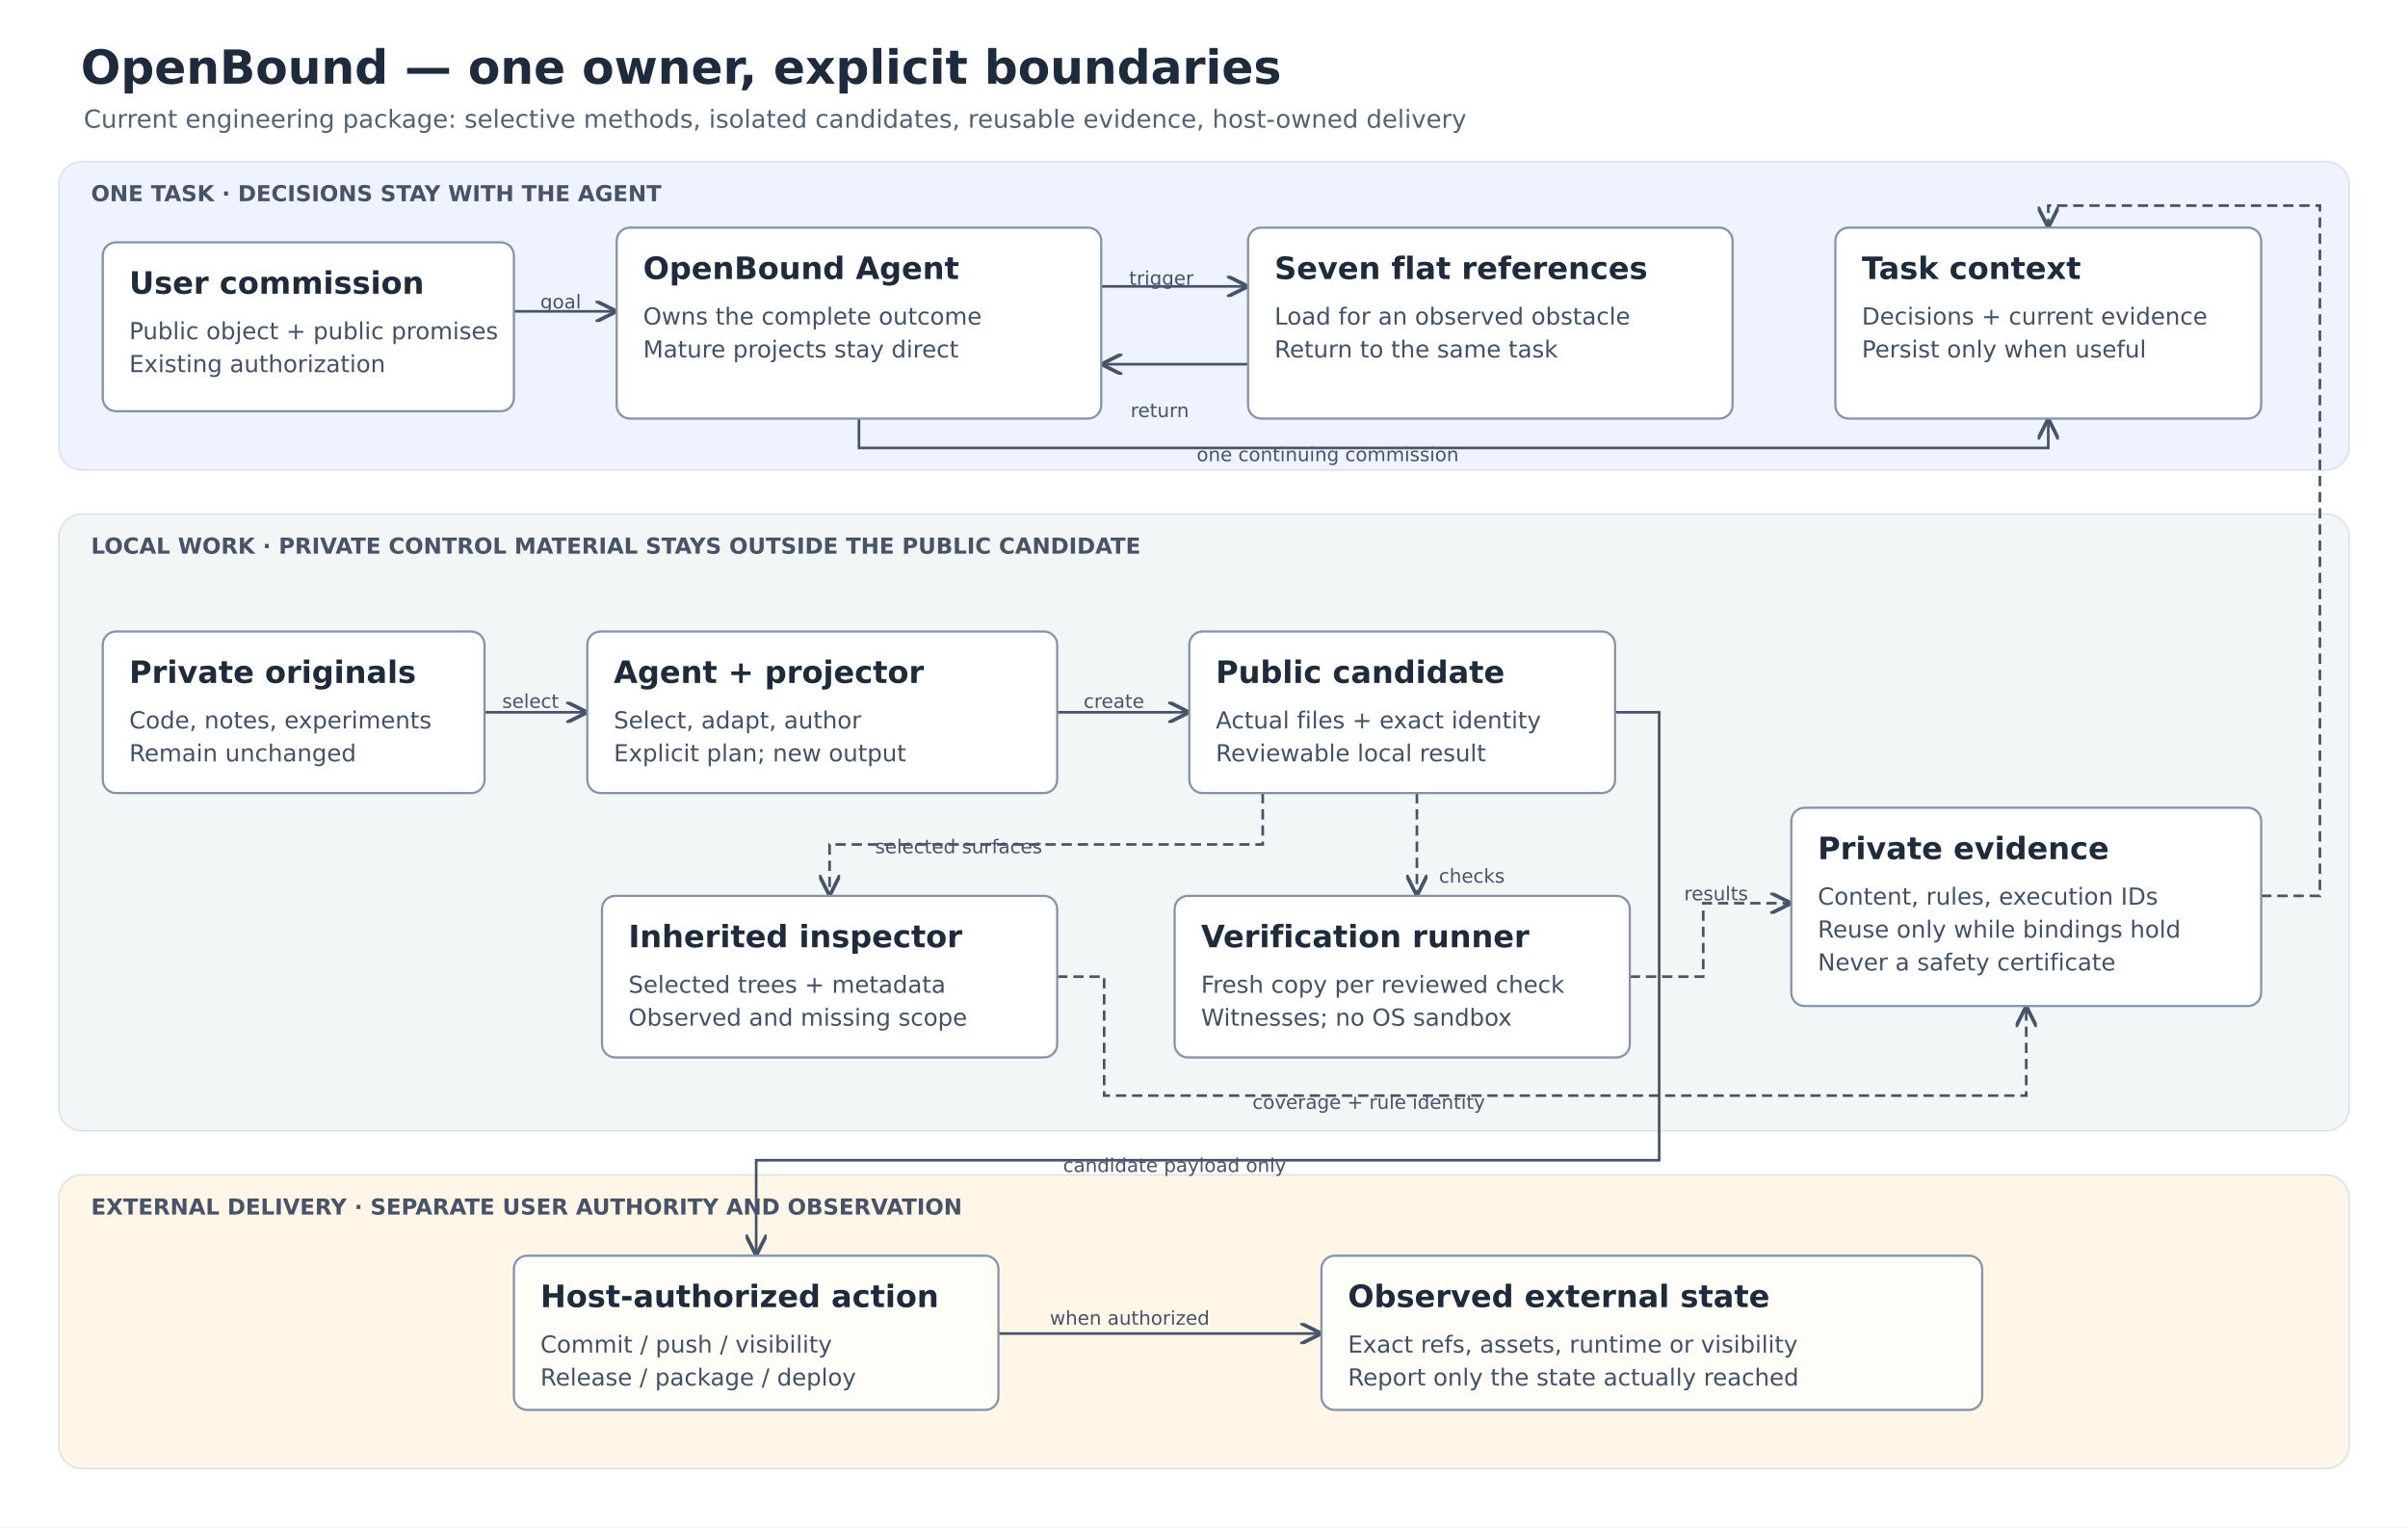
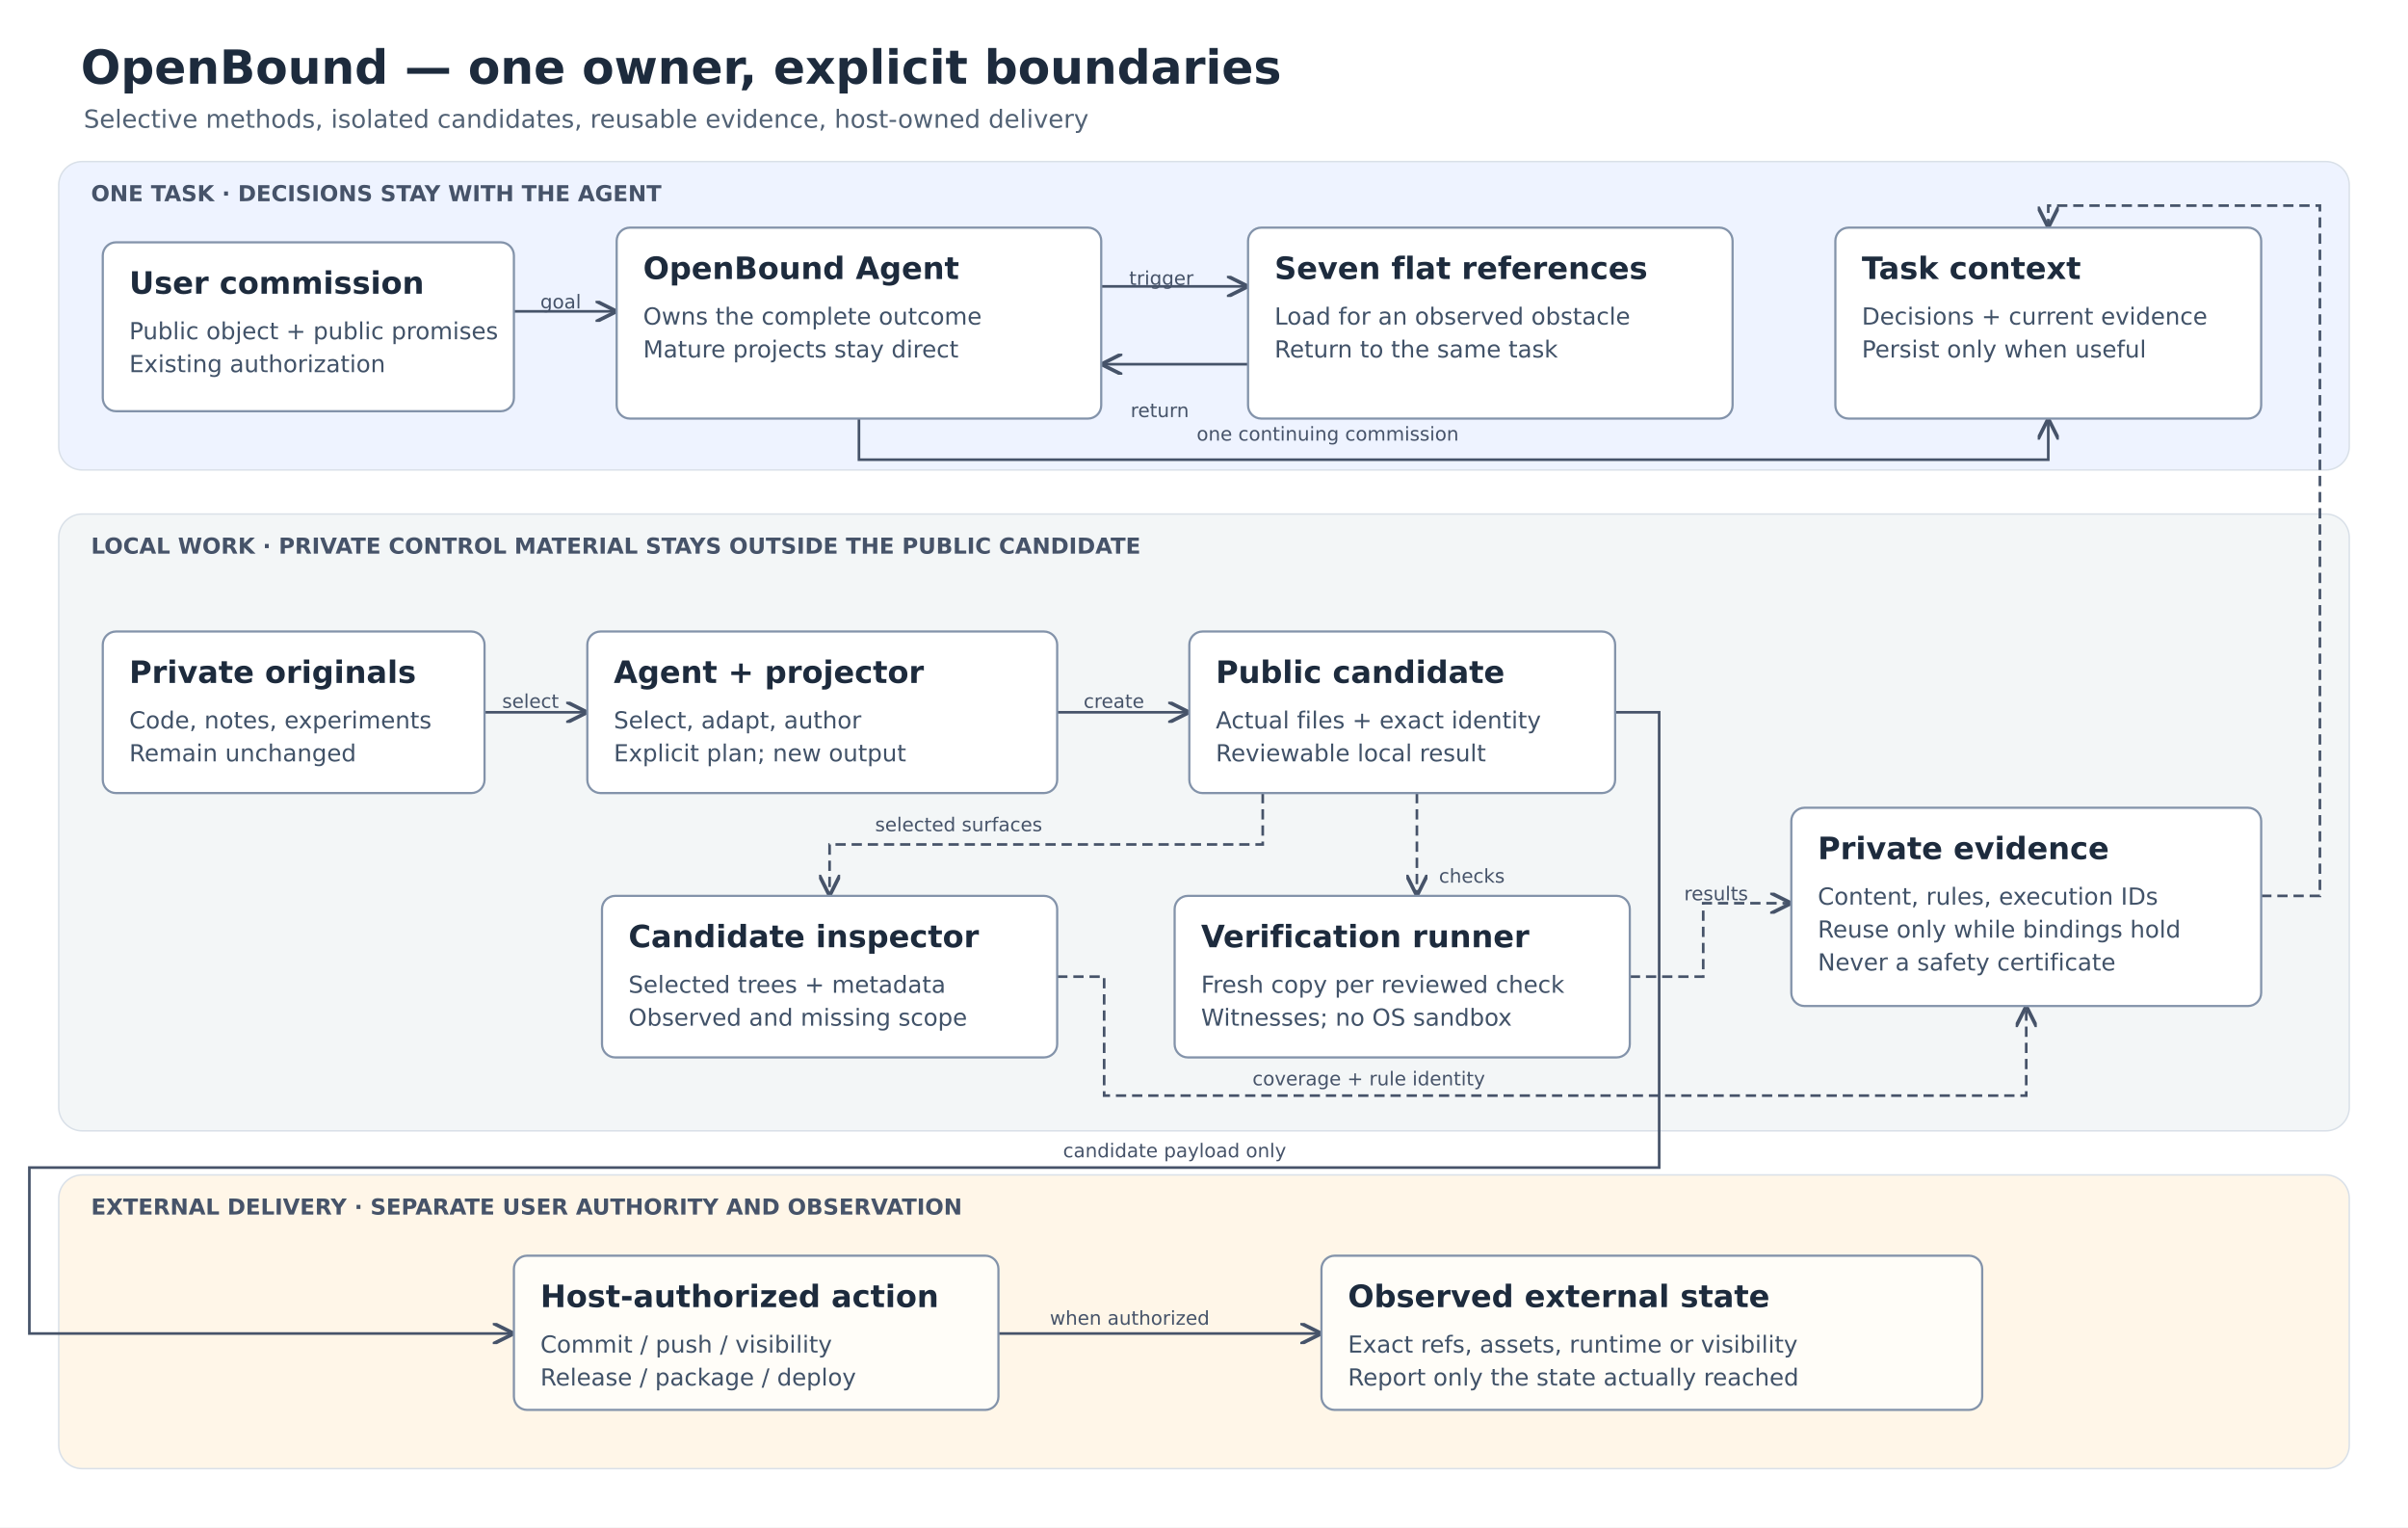
- <svg xmlns="http://www.w3.org/2000/svg" width="1640" height="1040" viewBox="0 0 1640 1040" role="img" aria-labelledby="title description">
+ <svg xmlns="http://www.w3.org/2000/svg" width="1640" height="1040" viewBox="0 0 1640 1040" role="img" lang="en" aria-labelledby="diagram-title diagram-description">
  <defs>
    <marker id="arrow" markerWidth="10" markerHeight="8" refX="8" refY="4" orient="auto">
      <path d="M0,0 L8,4 L0,8" fill="none" stroke="#465369" stroke-width="1.4" />
    </marker>
  </defs>
-   <rect width="100%" height="100%" fill="#ffffff" />
-   <text x="55" y="57" font-family="DejaVu Sans, Arial, sans-serif" font-size="32" font-weight="700" fill="#1d2b3d">
-     <tspan x="55" dy="0">OpenBound — one owner, explicit boundaries</tspan>
-   </text>
-   <text x="57" y="87" font-family="DejaVu Sans, Arial, sans-serif" font-size="17" font-weight="400" fill="#526275">
-     <tspan x="57" dy="0">Current engineering package: selective methods, isolated candidates, reusable evidence, host-owned delivery</tspan>
-   </text>
-   <rect x="40" y="110" width="1560" height="210" rx="16" fill="#eef3ff" stroke="#d9e0e8" />
-   <text x="62" y="137" font-family="DejaVu Sans, Arial, sans-serif" font-size="15" font-weight="700" fill="#465369">
-     <tspan x="62" dy="0">ONE TASK · DECISIONS STAY WITH THE AGENT</tspan>
-   </text>
-   <rect x="40" y="350" width="1560" height="420" rx="16" fill="#f3f6f7" stroke="#d9e0e8" />
-   <text x="62" y="377" font-family="DejaVu Sans, Arial, sans-serif" font-size="15" font-weight="700" fill="#465369">
-     <tspan x="62" dy="0">LOCAL WORK · PRIVATE CONTROL MATERIAL STAYS OUTSIDE THE PUBLIC CANDIDATE</tspan>
-   </text>
-   <rect x="40" y="800" width="1560" height="200" rx="16" fill="#fff6e8" stroke="#d9e0e8" />
-   <text x="62" y="827" font-family="DejaVu Sans, Arial, sans-serif" font-size="15" font-weight="700" fill="#465369">
-     <tspan x="62" dy="0">EXTERNAL DELIVERY · SEPARATE USER AUTHORITY AND OBSERVATION</tspan>
-   </text>
-   <polyline points="350,212 420,212" fill="none" stroke="#465369" stroke-width="1.8" marker-end="url(#arrow)" />
-   <text x="368" y="210" font-family="DejaVu Sans, Arial, sans-serif" font-size="13" font-weight="400" fill="#465369">
-     <tspan x="368" dy="0">goal</tspan>
-   </text>
-   <polyline points="750,195 850,195" fill="none" stroke="#465369" stroke-width="1.8" marker-end="url(#arrow)" />
-   <text x="769" y="194" font-family="DejaVu Sans, Arial, sans-serif" font-size="13" font-weight="400" fill="#465369">
-     <tspan x="769" dy="0">trigger</tspan>
-   </text>
-   <polyline points="850,248 750,248" fill="none" stroke="#465369" stroke-width="1.8" marker-end="url(#arrow)" />
-   <text x="770" y="284" font-family="DejaVu Sans, Arial, sans-serif" font-size="13" font-weight="400" fill="#465369">
-     <tspan x="770" dy="0">return</tspan>
-   </text>
-   <polyline points="585,285 585,305 1395,305 1395,285" fill="none" stroke="#465369" stroke-width="1.8" marker-end="url(#arrow)" />
-   <text x="815" y="314" font-family="DejaVu Sans, Arial, sans-serif" font-size="13" font-weight="400" fill="#465369">
-     <tspan x="815" dy="0">one continuing commission</tspan>
-   </text>
-   <polyline points="330,485 400,485" fill="none" stroke="#465369" stroke-width="1.8" marker-end="url(#arrow)" />
-   <text x="342" y="482" font-family="DejaVu Sans, Arial, sans-serif" font-size="13" font-weight="400" fill="#465369">
-     <tspan x="342" dy="0">select</tspan>
-   </text>
-   <polyline points="720,485 810,485" fill="none" stroke="#465369" stroke-width="1.8" marker-end="url(#arrow)" />
-   <text x="738" y="482" font-family="DejaVu Sans, Arial, sans-serif" font-size="13" font-weight="400" fill="#465369">
-     <tspan x="738" dy="0">create</tspan>
-   </text>
-   <polyline points="860,540 860,575 565,575 565,610" fill="none" stroke="#465369" stroke-width="1.8" stroke-dasharray="7 4" marker-end="url(#arrow)" />
-   <text x="596" y="581" font-family="DejaVu Sans, Arial, sans-serif" font-size="13" font-weight="400" fill="#465369">
-     <tspan x="596" dy="0">selected surfaces</tspan>
-   </text>
-   <polyline points="965,540 965,610" fill="none" stroke="#465369" stroke-width="1.8" stroke-dasharray="7 4" marker-end="url(#arrow)" />
-   <text x="980" y="601" font-family="DejaVu Sans, Arial, sans-serif" font-size="13" font-weight="400" fill="#465369">
-     <tspan x="980" dy="0">checks</tspan>
-   </text>
-   <polyline points="720,665 752,665 752,746 1380,746 1380,685" fill="none" stroke="#465369" stroke-width="1.8" stroke-dasharray="7 4" marker-end="url(#arrow)" />
-   <text x="853" y="755" font-family="DejaVu Sans, Arial, sans-serif" font-size="13" font-weight="400" fill="#465369">
-     <tspan x="853" dy="0">coverage + rule identity</tspan>
-   </text>
-   <polyline points="1110,665 1160,665 1160,615 1220,615" fill="none" stroke="#465369" stroke-width="1.8" stroke-dasharray="7 4" marker-end="url(#arrow)" />
-   <text x="1147" y="613" font-family="DejaVu Sans, Arial, sans-serif" font-size="13" font-weight="400" fill="#465369">
-     <tspan x="1147" dy="0">results</tspan>
-   </text>
-   <polyline points="1540,610 1580,610 1580,140 1395,140 1395,155" fill="none" stroke="#465369" stroke-width="1.8" stroke-dasharray="7 4" marker-end="url(#arrow)" />
-   <polyline points="1100,485 1130,485 1130,790 515,790 515,855" fill="none" stroke="#465369" stroke-width="1.8" marker-end="url(#arrow)" />
-   <text x="724" y="798" font-family="DejaVu Sans, Arial, sans-serif" font-size="13" font-weight="400" fill="#465369">
-     <tspan x="724" dy="0">candidate payload only</tspan>
-   </text>
-   <polyline points="680,908 900,908" fill="none" stroke="#465369" stroke-width="1.8" marker-end="url(#arrow)" />
-   <text x="715" y="902" font-family="DejaVu Sans, Arial, sans-serif" font-size="13" font-weight="400" fill="#465369">
-     <tspan x="715" dy="0">when authorized</tspan>
-   </text>
-   <rect x="70" y="165" width="280" height="115" rx="9" fill="#ffffff" stroke="#8393aa" stroke-width="1.5" />
-   <text x="88" y="200" font-family="DejaVu Sans, Arial, sans-serif" font-size="21" font-weight="700" fill="#1d2b3d">
-     <tspan x="88" dy="0">User commission</tspan>
-   </text>
-   <text x="88" y="231" font-family="DejaVu Sans, Arial, sans-serif" font-size="16" font-weight="400" fill="#415268">
-     <tspan x="88" dy="0">Public object + public promises</tspan>
-     <tspan x="88" dy="22.4">Existing authorization</tspan>
-   </text>
-   <rect x="420" y="155" width="330" height="130" rx="9" fill="#ffffff" stroke="#8393aa" stroke-width="1.5" />
-   <text x="438" y="190" font-family="DejaVu Sans, Arial, sans-serif" font-size="21" font-weight="700" fill="#1d2b3d">
-     <tspan x="438" dy="0">OpenBound Agent</tspan>
-   </text>
-   <text x="438" y="221" font-family="DejaVu Sans, Arial, sans-serif" font-size="16" font-weight="400" fill="#415268">
-     <tspan x="438" dy="0">Owns the complete outcome</tspan>
-     <tspan x="438" dy="22.4">Mature projects stay direct</tspan>
-   </text>
-   <rect x="850" y="155" width="330" height="130" rx="9" fill="#ffffff" stroke="#8393aa" stroke-width="1.5" />
-   <text x="868" y="190" font-family="DejaVu Sans, Arial, sans-serif" font-size="21" font-weight="700" fill="#1d2b3d">
-     <tspan x="868" dy="0">Seven flat references</tspan>
-   </text>
-   <text x="868" y="221" font-family="DejaVu Sans, Arial, sans-serif" font-size="16" font-weight="400" fill="#415268">
-     <tspan x="868" dy="0">Load for an observed obstacle</tspan>
-     <tspan x="868" dy="22.4">Return to the same task</tspan>
-   </text>
-   <rect x="1250" y="155" width="290" height="130" rx="9" fill="#ffffff" stroke="#8393aa" stroke-width="1.5" />
-   <text x="1268" y="190" font-family="DejaVu Sans, Arial, sans-serif" font-size="21" font-weight="700" fill="#1d2b3d">
-     <tspan x="1268" dy="0">Task context</tspan>
-   </text>
-   <text x="1268" y="221" font-family="DejaVu Sans, Arial, sans-serif" font-size="16" font-weight="400" fill="#415268">
-     <tspan x="1268" dy="0">Decisions + current evidence</tspan>
-     <tspan x="1268" dy="22.4">Persist only when useful</tspan>
-   </text>
-   <rect x="70" y="430" width="260" height="110" rx="9" fill="#ffffff" stroke="#8393aa" stroke-width="1.5" />
-   <text x="88" y="465" font-family="DejaVu Sans, Arial, sans-serif" font-size="21" font-weight="700" fill="#1d2b3d">
-     <tspan x="88" dy="0">Private originals</tspan>
-   </text>
-   <text x="88" y="496" font-family="DejaVu Sans, Arial, sans-serif" font-size="16" font-weight="400" fill="#415268">
-     <tspan x="88" dy="0">Code, notes, experiments</tspan>
-     <tspan x="88" dy="22.4">Remain unchanged</tspan>
-   </text>
-   <rect x="400" y="430" width="320" height="110" rx="9" fill="#ffffff" stroke="#8393aa" stroke-width="1.5" />
-   <text x="418" y="465" font-family="DejaVu Sans, Arial, sans-serif" font-size="21" font-weight="700" fill="#1d2b3d">
-     <tspan x="418" dy="0">Agent + projector</tspan>
-   </text>
-   <text x="418" y="496" font-family="DejaVu Sans, Arial, sans-serif" font-size="16" font-weight="400" fill="#415268">
-     <tspan x="418" dy="0">Select, adapt, author</tspan>
-     <tspan x="418" dy="22.4">Explicit plan; new output</tspan>
-   </text>
-   <rect x="810" y="430" width="290" height="110" rx="9" fill="#ffffff" stroke="#8393aa" stroke-width="1.5" />
-   <text x="828" y="465" font-family="DejaVu Sans, Arial, sans-serif" font-size="21" font-weight="700" fill="#1d2b3d">
-     <tspan x="828" dy="0">Public candidate</tspan>
-   </text>
-   <text x="828" y="496" font-family="DejaVu Sans, Arial, sans-serif" font-size="16" font-weight="400" fill="#415268">
-     <tspan x="828" dy="0">Actual files + exact identity</tspan>
-     <tspan x="828" dy="22.4">Reviewable local result</tspan>
-   </text>
-   <rect x="410" y="610" width="310" height="110" rx="9" fill="#ffffff" stroke="#8393aa" stroke-width="1.5" />
-   <text x="428" y="645" font-family="DejaVu Sans, Arial, sans-serif" font-size="21" font-weight="700" fill="#1d2b3d">
-     <tspan x="428" dy="0">Inherited inspector</tspan>
-   </text>
-   <text x="428" y="676" font-family="DejaVu Sans, Arial, sans-serif" font-size="16" font-weight="400" fill="#415268">
-     <tspan x="428" dy="0">Selected trees + metadata</tspan>
-     <tspan x="428" dy="22.4">Observed and missing scope</tspan>
-   </text>
-   <rect x="800" y="610" width="310" height="110" rx="9" fill="#ffffff" stroke="#8393aa" stroke-width="1.5" />
-   <text x="818" y="645" font-family="DejaVu Sans, Arial, sans-serif" font-size="21" font-weight="700" fill="#1d2b3d">
-     <tspan x="818" dy="0">Verification runner</tspan>
-   </text>
-   <text x="818" y="676" font-family="DejaVu Sans, Arial, sans-serif" font-size="16" font-weight="400" fill="#415268">
-     <tspan x="818" dy="0">Fresh copy per reviewed check</tspan>
-     <tspan x="818" dy="22.4">Witnesses; no OS sandbox</tspan>
-   </text>
-   <rect x="1220" y="550" width="320" height="135" rx="9" fill="#ffffff" stroke="#8393aa" stroke-width="1.5" />
-   <text x="1238" y="585" font-family="DejaVu Sans, Arial, sans-serif" font-size="21" font-weight="700" fill="#1d2b3d">
-     <tspan x="1238" dy="0">Private evidence</tspan>
-   </text>
-   <text x="1238" y="616" font-family="DejaVu Sans, Arial, sans-serif" font-size="16" font-weight="400" fill="#415268">
-     <tspan x="1238" dy="0">Content, rules, execution IDs</tspan>
-     <tspan x="1238" dy="22.4">Reuse only while bindings hold</tspan>
-     <tspan x="1238" dy="22.4">Never a safety certificate</tspan>
-   </text>
-   <rect x="350" y="855" width="330" height="105" rx="9" fill="#fffdf8" stroke="#8393aa" stroke-width="1.5" />
-   <text x="368" y="890" font-family="DejaVu Sans, Arial, sans-serif" font-size="21" font-weight="700" fill="#1d2b3d">
-     <tspan x="368" dy="0">Host-authorized action</tspan>
-   </text>
-   <text x="368" y="921" font-family="DejaVu Sans, Arial, sans-serif" font-size="16" font-weight="400" fill="#415268">
-     <tspan x="368" dy="0">Commit / push / visibility</tspan>
-     <tspan x="368" dy="22.4">Release / package / deploy</tspan>
-   </text>
-   <rect x="900" y="855" width="450" height="105" rx="9" fill="#fffdf8" stroke="#8393aa" stroke-width="1.5" />
-   <text x="918" y="890" font-family="DejaVu Sans, Arial, sans-serif" font-size="21" font-weight="700" fill="#1d2b3d">
-     <tspan x="918" dy="0">Observed external state</tspan>
-   </text>
-   <text x="918" y="921" font-family="DejaVu Sans, Arial, sans-serif" font-size="16" font-weight="400" fill="#415268">
-     <tspan x="918" dy="0">Exact refs, assets, runtime or visibility</tspan>
-     <tspan x="918" dy="22.4">Report only the state actually reached</tspan>
-   </text>
+   <rect width="1640" height="1040" fill="#ffffff" />
+   <g id="heading">
+     <text x="55" y="57.0" font-family="DejaVu Sans, Arial, sans-serif" font-size="32" font-weight="700" fill="#1d2b3d" data-readability="critical">OpenBound — one owner, explicit boundaries</text>
+     <text x="57" y="87.0" font-family="DejaVu Sans, Arial, sans-serif" font-size="17" font-weight="400" fill="#526275" data-readability="body">Selective methods, isolated candidates, reusable evidence, host-owned delivery</text>
+   </g>
+   <g id="task" data-readability-background="#eef3ff">
+     <rect x="40" y="110" width="1560" height="210" rx="16" fill="#eef3ff" stroke="#d9e0e8" />
+     <text x="62" y="137.0" font-family="DejaVu Sans, Arial, sans-serif" font-size="15" font-weight="700" fill="#465369" data-readability="supporting">ONE TASK · DECISIONS STAY WITH THE AGENT</text>
+   </g>
+   <g id="local" data-readability-background="#f3f6f7">
+     <rect x="40" y="350" width="1560" height="420" rx="16" fill="#f3f6f7" stroke="#d9e0e8" />
+     <text x="62" y="377.0" font-family="DejaVu Sans, Arial, sans-serif" font-size="15" font-weight="700" fill="#465369" data-readability="supporting">LOCAL WORK · PRIVATE CONTROL MATERIAL STAYS OUTSIDE THE PUBLIC CANDIDATE</text>
+   </g>
+   <g id="delivery" data-readability-background="#fff6e8">
+     <rect x="40" y="800" width="1560" height="200" rx="16" fill="#fff6e8" stroke="#d9e0e8" />
+     <text x="62" y="827.0" font-family="DejaVu Sans, Arial, sans-serif" font-size="15" font-weight="700" fill="#465369" data-readability="supporting">EXTERNAL DELIVERY · SEPARATE USER AUTHORITY AND OBSERVATION</text>
+   </g>
+   <g id="authorize">
+     <polyline points="350,212 420,212" fill="none" stroke="#465369" stroke-width="1.8" marker-end="url(#arrow)" />
+     <text x="368" y="210.0" font-family="DejaVu Sans, Arial, sans-serif" font-size="13" font-weight="400" fill="#465369" data-readability="supporting">goal</text>
+   </g>
+   <g id="load">
+     <polyline points="750,195 850,195" fill="none" stroke="#465369" stroke-width="1.8" marker-end="url(#arrow)" />
+     <text x="769" y="194.0" font-family="DejaVu Sans, Arial, sans-serif" font-size="13" font-weight="400" fill="#465369" data-readability="supporting">trigger</text>
+   </g>
+   <g id="return">
+     <polyline points="850,248 750,248" fill="none" stroke="#465369" stroke-width="1.8" marker-end="url(#arrow)" />
+     <text x="770" y="284.0" font-family="DejaVu Sans, Arial, sans-serif" font-size="13" font-weight="400" fill="#465369" data-readability="supporting">return</text>
+   </g>
+   <g id="continuity">
+     <polyline points="585,285 585,313 1395,313 1395,285" fill="none" stroke="#465369" stroke-width="1.8" marker-end="url(#arrow)" />
+     <text x="815" y="300.0" font-family="DejaVu Sans, Arial, sans-serif" font-size="13" font-weight="400" fill="#465369" data-readability="supporting">one continuing commission</text>
+   </g>
+   <g id="selection">
+     <polyline points="330,485 400,485" fill="none" stroke="#465369" stroke-width="1.8" marker-end="url(#arrow)" />
+     <text x="342" y="482.0" font-family="DejaVu Sans, Arial, sans-serif" font-size="13" font-weight="400" fill="#465369" data-readability="supporting">select</text>
+   </g>
+   <g id="materialize">
+     <polyline points="720,485 810,485" fill="none" stroke="#465369" stroke-width="1.8" marker-end="url(#arrow)" />
+     <text x="738" y="482.0" font-family="DejaVu Sans, Arial, sans-serif" font-size="13" font-weight="400" fill="#465369" data-readability="supporting">create</text>
+   </g>
+   <g id="inspect">
+     <polyline points="860,540 860,575 565,575 565,610" fill="none" stroke="#465369" stroke-width="1.8" stroke-dasharray="7 4" marker-end="url(#arrow)" />
+     <text x="596" y="566.0" font-family="DejaVu Sans, Arial, sans-serif" font-size="13" font-weight="400" fill="#465369" data-readability="supporting">selected surfaces</text>
+   </g>
+   <g id="execute">
+     <polyline points="965,540 965,610" fill="none" stroke="#465369" stroke-width="1.8" stroke-dasharray="7 4" marker-end="url(#arrow)" />
+     <text x="980" y="601.0" font-family="DejaVu Sans, Arial, sans-serif" font-size="13" font-weight="400" fill="#465369" data-readability="supporting">checks</text>
+   </g>
+   <g id="scan_receipt">
+     <polyline points="720,665 752,665 752,746 1380,746 1380,685" fill="none" stroke="#465369" stroke-width="1.8" stroke-dasharray="7 4" marker-end="url(#arrow)" />
+     <text x="853" y="739.0" font-family="DejaVu Sans, Arial, sans-serif" font-size="13" font-weight="400" fill="#465369" data-readability="supporting">coverage + rule identity</text>
+   </g>
+   <g id="test_receipt">
+     <polyline points="1110,665 1160,665 1160,615 1220,615" fill="none" stroke="#465369" stroke-width="1.8" stroke-dasharray="7 4" marker-end="url(#arrow)" />
+     <text x="1147" y="613.0" font-family="DejaVu Sans, Arial, sans-serif" font-size="13" font-weight="400" fill="#465369" data-readability="supporting">results</text>
+   </g>
+   <g id="resume">
+     <polyline points="1540,610 1580,610 1580,140 1395,140 1395,155" fill="none" stroke="#465369" stroke-width="1.8" stroke-dasharray="7 4" marker-end="url(#arrow)" />
+   </g>
+   <g id="payload">
+     <polyline points="1100,485 1130,485 1130,795 20,795 20,908 350,908" fill="none" stroke="#465369" stroke-width="1.8" marker-end="url(#arrow)" />
+     <text x="724" y="788.0" font-family="DejaVu Sans, Arial, sans-serif" font-size="13" font-weight="400" fill="#465369" data-readability="supporting">candidate payload only</text>
+   </g>
+   <g id="deliver">
+     <polyline points="680,908 900,908" fill="none" stroke="#465369" stroke-width="1.8" marker-end="url(#arrow)" />
+     <text x="715" y="902.0" font-family="DejaVu Sans, Arial, sans-serif" font-size="13" font-weight="400" fill="#465369" data-readability="supporting">when authorized</text>
+   </g>
+   <g id="user" data-readability-background="#ffffff">
+     <rect x="70" y="165" width="280" height="115" rx="9" fill="#ffffff" stroke="#8393aa" stroke-width="1.5" />
+     <text x="88" y="200.0" font-family="DejaVu Sans, Arial, sans-serif" font-size="21" font-weight="700" fill="#1d2b3d" data-readability="critical">User commission</text>
+     <text x="88" y="231.0" font-family="DejaVu Sans, Arial, sans-serif" font-size="16" font-weight="400" fill="#415268" data-readability="body">Public object + public promises</text>
+     <text x="88" y="253.4" font-family="DejaVu Sans, Arial, sans-serif" font-size="16" font-weight="400" fill="#415268" data-readability="body">Existing authorization</text>
+   </g>
+   <g id="agent" data-readability-background="#ffffff">
+     <rect x="420" y="155" width="330" height="130" rx="9" fill="#ffffff" stroke="#8393aa" stroke-width="1.5" />
+     <text x="438" y="190.0" font-family="DejaVu Sans, Arial, sans-serif" font-size="21" font-weight="700" fill="#1d2b3d" data-readability="critical">OpenBound Agent</text>
+     <text x="438" y="221.0" font-family="DejaVu Sans, Arial, sans-serif" font-size="16" font-weight="400" fill="#415268" data-readability="body">Owns the complete outcome</text>
+     <text x="438" y="243.4" font-family="DejaVu Sans, Arial, sans-serif" font-size="16" font-weight="400" fill="#415268" data-readability="body">Mature projects stay direct</text>
+   </g>
+   <g id="methods" data-readability-background="#ffffff">
+     <rect x="850" y="155" width="330" height="130" rx="9" fill="#ffffff" stroke="#8393aa" stroke-width="1.5" />
+     <text x="868" y="190.0" font-family="DejaVu Sans, Arial, sans-serif" font-size="21" font-weight="700" fill="#1d2b3d" data-readability="critical">Seven flat references</text>
+     <text x="868" y="221.0" font-family="DejaVu Sans, Arial, sans-serif" font-size="16" font-weight="400" fill="#415268" data-readability="body">Load for an observed obstacle</text>
+     <text x="868" y="243.4" font-family="DejaVu Sans, Arial, sans-serif" font-size="16" font-weight="400" fill="#415268" data-readability="body">Return to the same task</text>
+   </g>
+   <g id="context" data-readability-background="#ffffff">
+     <rect x="1250" y="155" width="290" height="130" rx="9" fill="#ffffff" stroke="#8393aa" stroke-width="1.5" />
+     <text x="1268" y="190.0" font-family="DejaVu Sans, Arial, sans-serif" font-size="21" font-weight="700" fill="#1d2b3d" data-readability="critical">Task context</text>
+     <text x="1268" y="221.0" font-family="DejaVu Sans, Arial, sans-serif" font-size="16" font-weight="400" fill="#415268" data-readability="body">Decisions + current evidence</text>
+     <text x="1268" y="243.4" font-family="DejaVu Sans, Arial, sans-serif" font-size="16" font-weight="400" fill="#415268" data-readability="body">Persist only when useful</text>
+   </g>
+   <g id="source" data-readability-background="#ffffff">
+     <rect x="70" y="430" width="260" height="110" rx="9" fill="#ffffff" stroke="#8393aa" stroke-width="1.5" />
+     <text x="88" y="465.0" font-family="DejaVu Sans, Arial, sans-serif" font-size="21" font-weight="700" fill="#1d2b3d" data-readability="critical">Private originals</text>
+     <text x="88" y="496.0" font-family="DejaVu Sans, Arial, sans-serif" font-size="16" font-weight="400" fill="#415268" data-readability="body">Code, notes, experiments</text>
+     <text x="88" y="518.4" font-family="DejaVu Sans, Arial, sans-serif" font-size="16" font-weight="400" fill="#415268" data-readability="body">Remain unchanged</text>
+   </g>
+   <g id="editor" data-readability-background="#ffffff">
+     <rect x="400" y="430" width="320" height="110" rx="9" fill="#ffffff" stroke="#8393aa" stroke-width="1.5" />
+     <text x="418" y="465.0" font-family="DejaVu Sans, Arial, sans-serif" font-size="21" font-weight="700" fill="#1d2b3d" data-readability="critical">Agent + projector</text>
+     <text x="418" y="496.0" font-family="DejaVu Sans, Arial, sans-serif" font-size="16" font-weight="400" fill="#415268" data-readability="body">Select, adapt, author</text>
+     <text x="418" y="518.4" font-family="DejaVu Sans, Arial, sans-serif" font-size="16" font-weight="400" fill="#415268" data-readability="body">Explicit plan; new output</text>
+   </g>
+   <g id="candidate" data-readability-background="#ffffff">
+     <rect x="810" y="430" width="290" height="110" rx="9" fill="#ffffff" stroke="#8393aa" stroke-width="1.5" />
+     <text x="828" y="465.0" font-family="DejaVu Sans, Arial, sans-serif" font-size="21" font-weight="700" fill="#1d2b3d" data-readability="critical">Public candidate</text>
+     <text x="828" y="496.0" font-family="DejaVu Sans, Arial, sans-serif" font-size="16" font-weight="400" fill="#415268" data-readability="body">Actual files + exact identity</text>
+     <text x="828" y="518.4" font-family="DejaVu Sans, Arial, sans-serif" font-size="16" font-weight="400" fill="#415268" data-readability="body">Reviewable local result</text>
+   </g>
+   <g id="inspector" data-readability-background="#ffffff">
+     <rect x="410" y="610" width="310" height="110" rx="9" fill="#ffffff" stroke="#8393aa" stroke-width="1.5" />
+     <text x="428" y="645.0" font-family="DejaVu Sans, Arial, sans-serif" font-size="21" font-weight="700" fill="#1d2b3d" data-readability="critical">Candidate inspector</text>
+     <text x="428" y="676.0" font-family="DejaVu Sans, Arial, sans-serif" font-size="16" font-weight="400" fill="#415268" data-readability="body">Selected trees + metadata</text>
+     <text x="428" y="698.4" font-family="DejaVu Sans, Arial, sans-serif" font-size="16" font-weight="400" fill="#415268" data-readability="body">Observed and missing scope</text>
+   </g>
+   <g id="verification" data-readability-background="#ffffff">
+     <rect x="800" y="610" width="310" height="110" rx="9" fill="#ffffff" stroke="#8393aa" stroke-width="1.5" />
+     <text x="818" y="645.0" font-family="DejaVu Sans, Arial, sans-serif" font-size="21" font-weight="700" fill="#1d2b3d" data-readability="critical">Verification runner</text>
+     <text x="818" y="676.0" font-family="DejaVu Sans, Arial, sans-serif" font-size="16" font-weight="400" fill="#415268" data-readability="body">Fresh copy per reviewed check</text>
+     <text x="818" y="698.4" font-family="DejaVu Sans, Arial, sans-serif" font-size="16" font-weight="400" fill="#415268" data-readability="body">Witnesses; no OS sandbox</text>
+   </g>
+   <g id="receipts" data-readability-background="#ffffff">
+     <rect x="1220" y="550" width="320" height="135" rx="9" fill="#ffffff" stroke="#8393aa" stroke-width="1.5" />
+     <text x="1238" y="585.0" font-family="DejaVu Sans, Arial, sans-serif" font-size="21" font-weight="700" fill="#1d2b3d" data-readability="critical">Private evidence</text>
+     <text x="1238" y="616.0" font-family="DejaVu Sans, Arial, sans-serif" font-size="16" font-weight="400" fill="#415268" data-readability="body">Content, rules, execution IDs</text>
+     <text x="1238" y="638.4" font-family="DejaVu Sans, Arial, sans-serif" font-size="16" font-weight="400" fill="#415268" data-readability="body">Reuse only while bindings hold</text>
+     <text x="1238" y="660.8" font-family="DejaVu Sans, Arial, sans-serif" font-size="16" font-weight="400" fill="#415268" data-readability="body">Never a safety certificate</text>
+   </g>
+   <g id="gate" data-readability-background="#fffdf8">
+     <rect x="350" y="855" width="330" height="105" rx="9" fill="#fffdf8" stroke="#8393aa" stroke-width="1.5" />
+     <text x="368" y="890.0" font-family="DejaVu Sans, Arial, sans-serif" font-size="21" font-weight="700" fill="#1d2b3d" data-readability="critical">Host-authorized action</text>
+     <text x="368" y="921.0" font-family="DejaVu Sans, Arial, sans-serif" font-size="16" font-weight="400" fill="#415268" data-readability="body">Commit / push / visibility</text>
+     <text x="368" y="943.4" font-family="DejaVu Sans, Arial, sans-serif" font-size="16" font-weight="400" fill="#415268" data-readability="body">Release / package / deploy</text>
+   </g>
+   <g id="remote" data-readability-background="#fffdf8">
+     <rect x="900" y="855" width="450" height="105" rx="9" fill="#fffdf8" stroke="#8393aa" stroke-width="1.5" />
+     <text x="918" y="890.0" font-family="DejaVu Sans, Arial, sans-serif" font-size="21" font-weight="700" fill="#1d2b3d" data-readability="critical">Observed external state</text>
+     <text x="918" y="921.0" font-family="DejaVu Sans, Arial, sans-serif" font-size="16" font-weight="400" fill="#415268" data-readability="body">Exact refs, assets, runtime or visibility</text>
+     <text x="918" y="943.4" font-family="DejaVu Sans, Arial, sans-serif" font-size="16" font-weight="400" fill="#415268" data-readability="body">Report only the state actually reached</text>
+   </g>
</svg>
